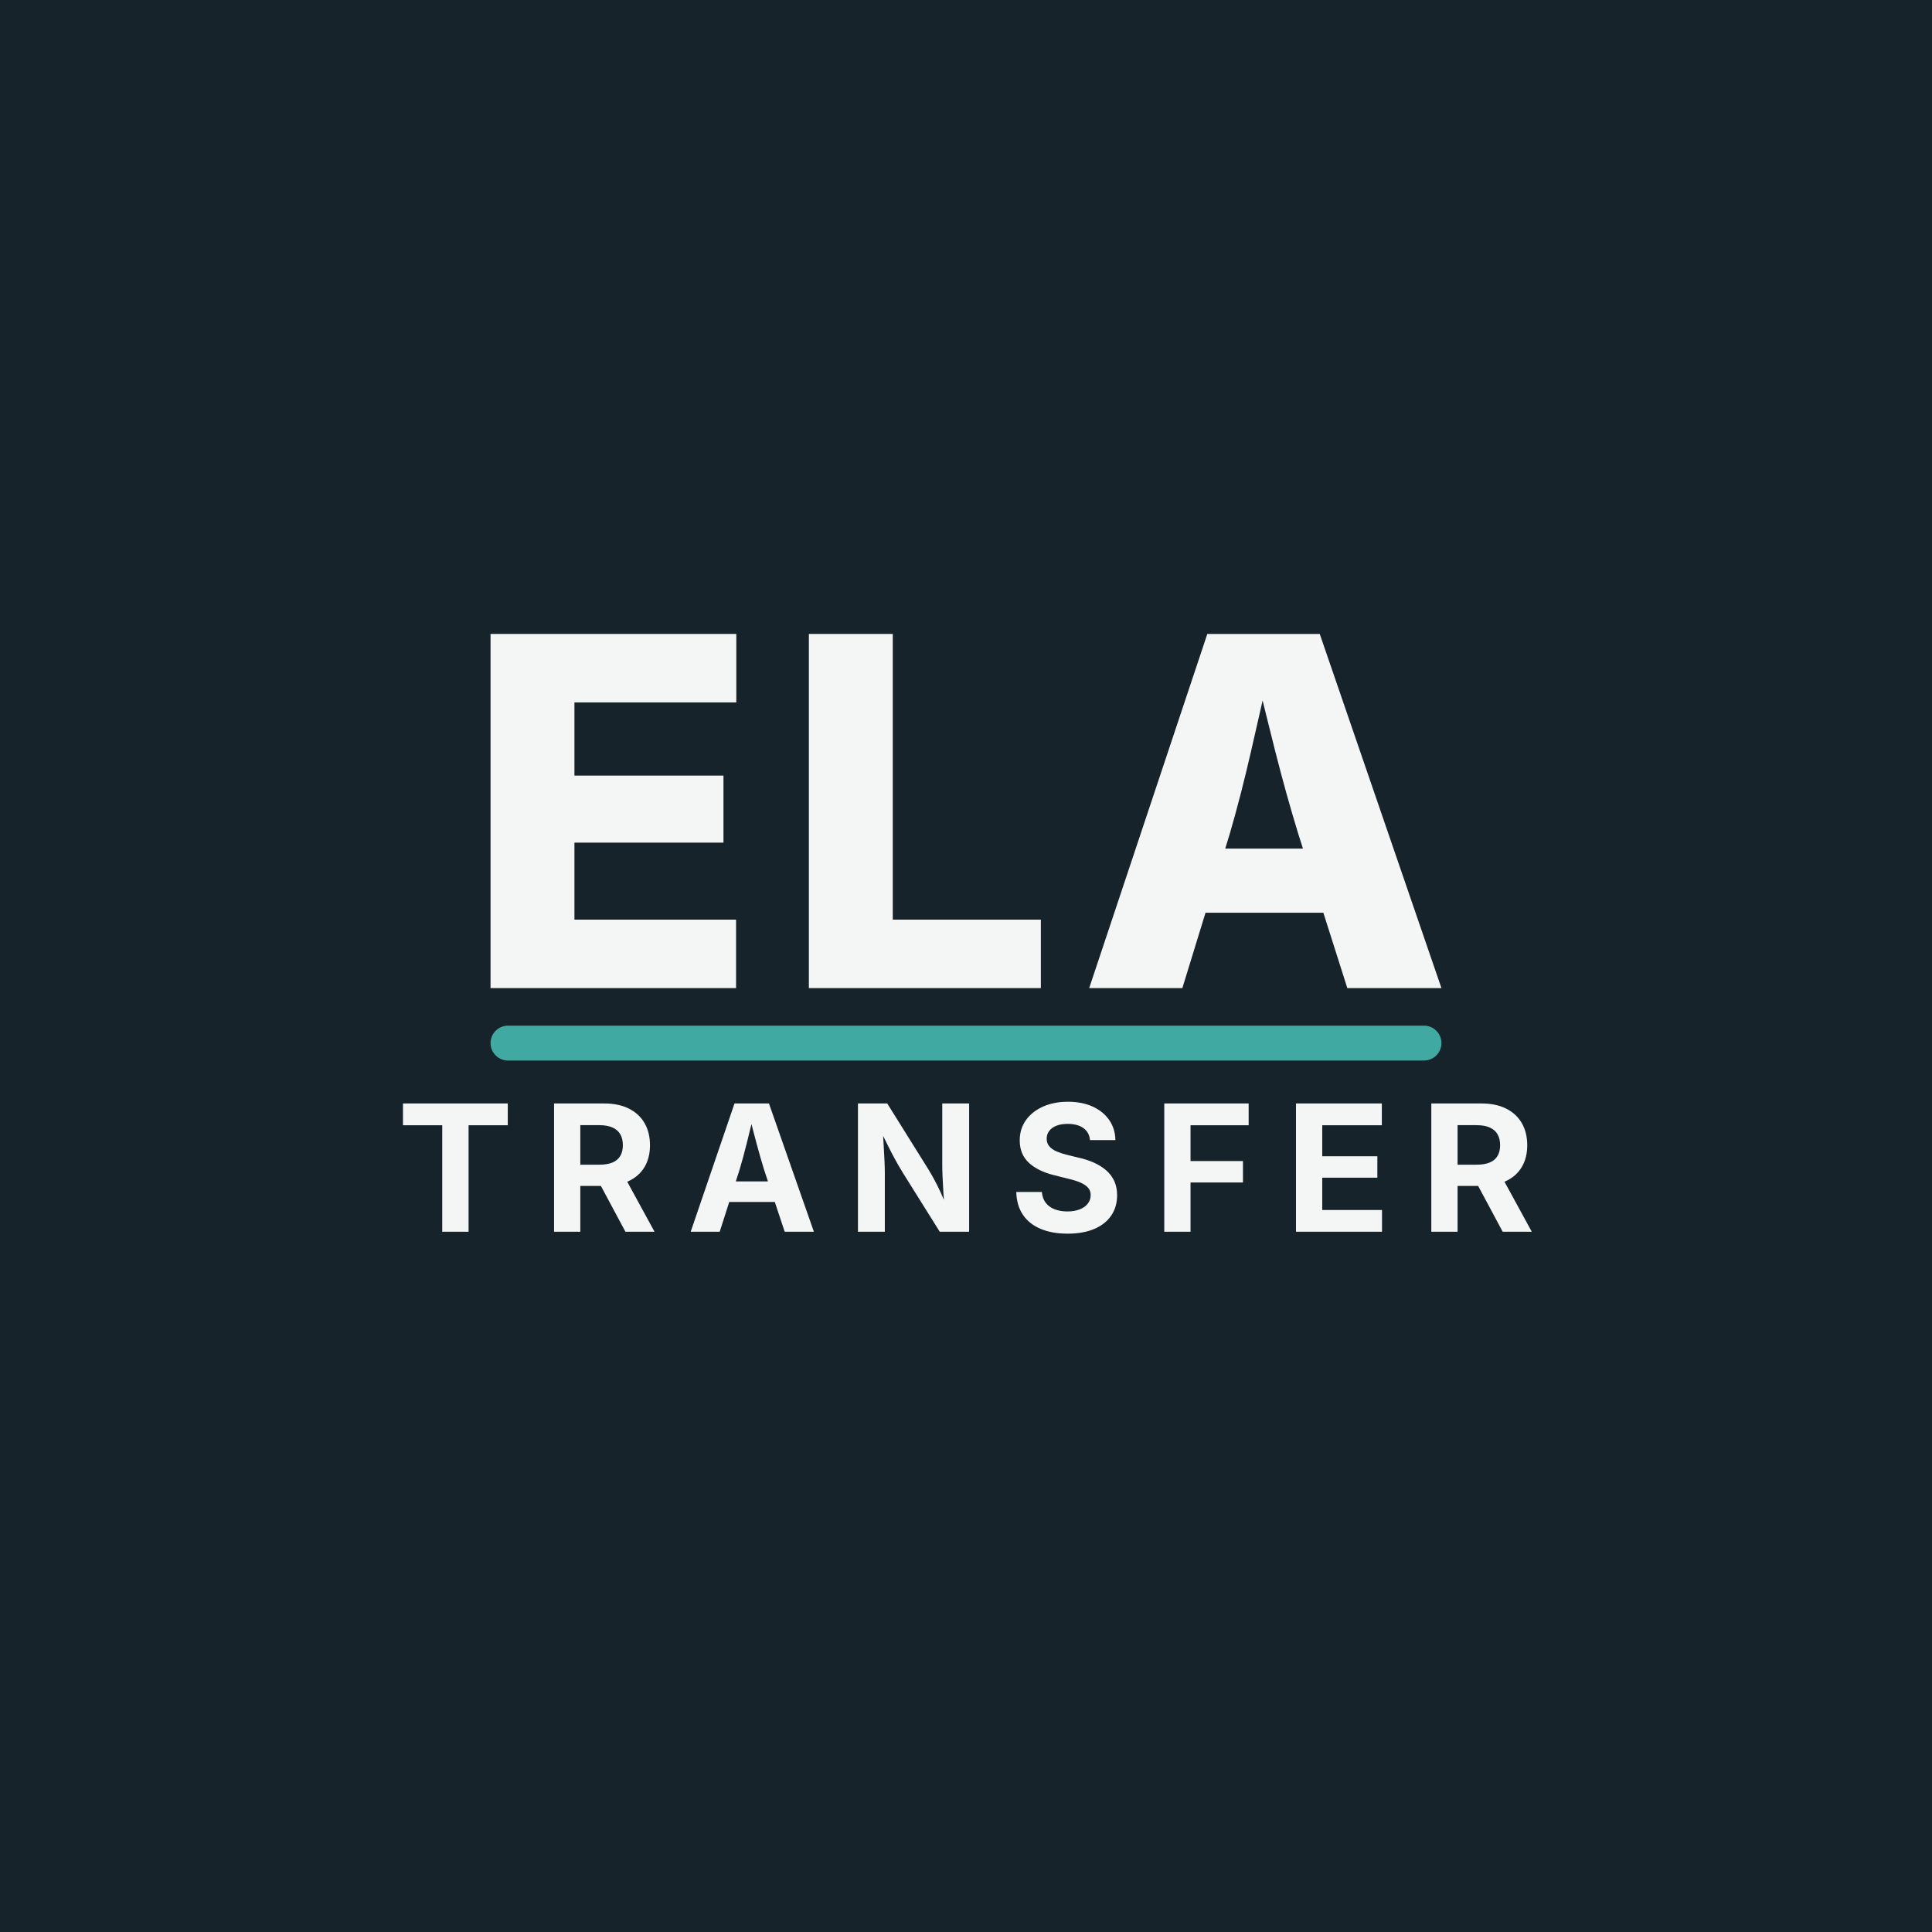
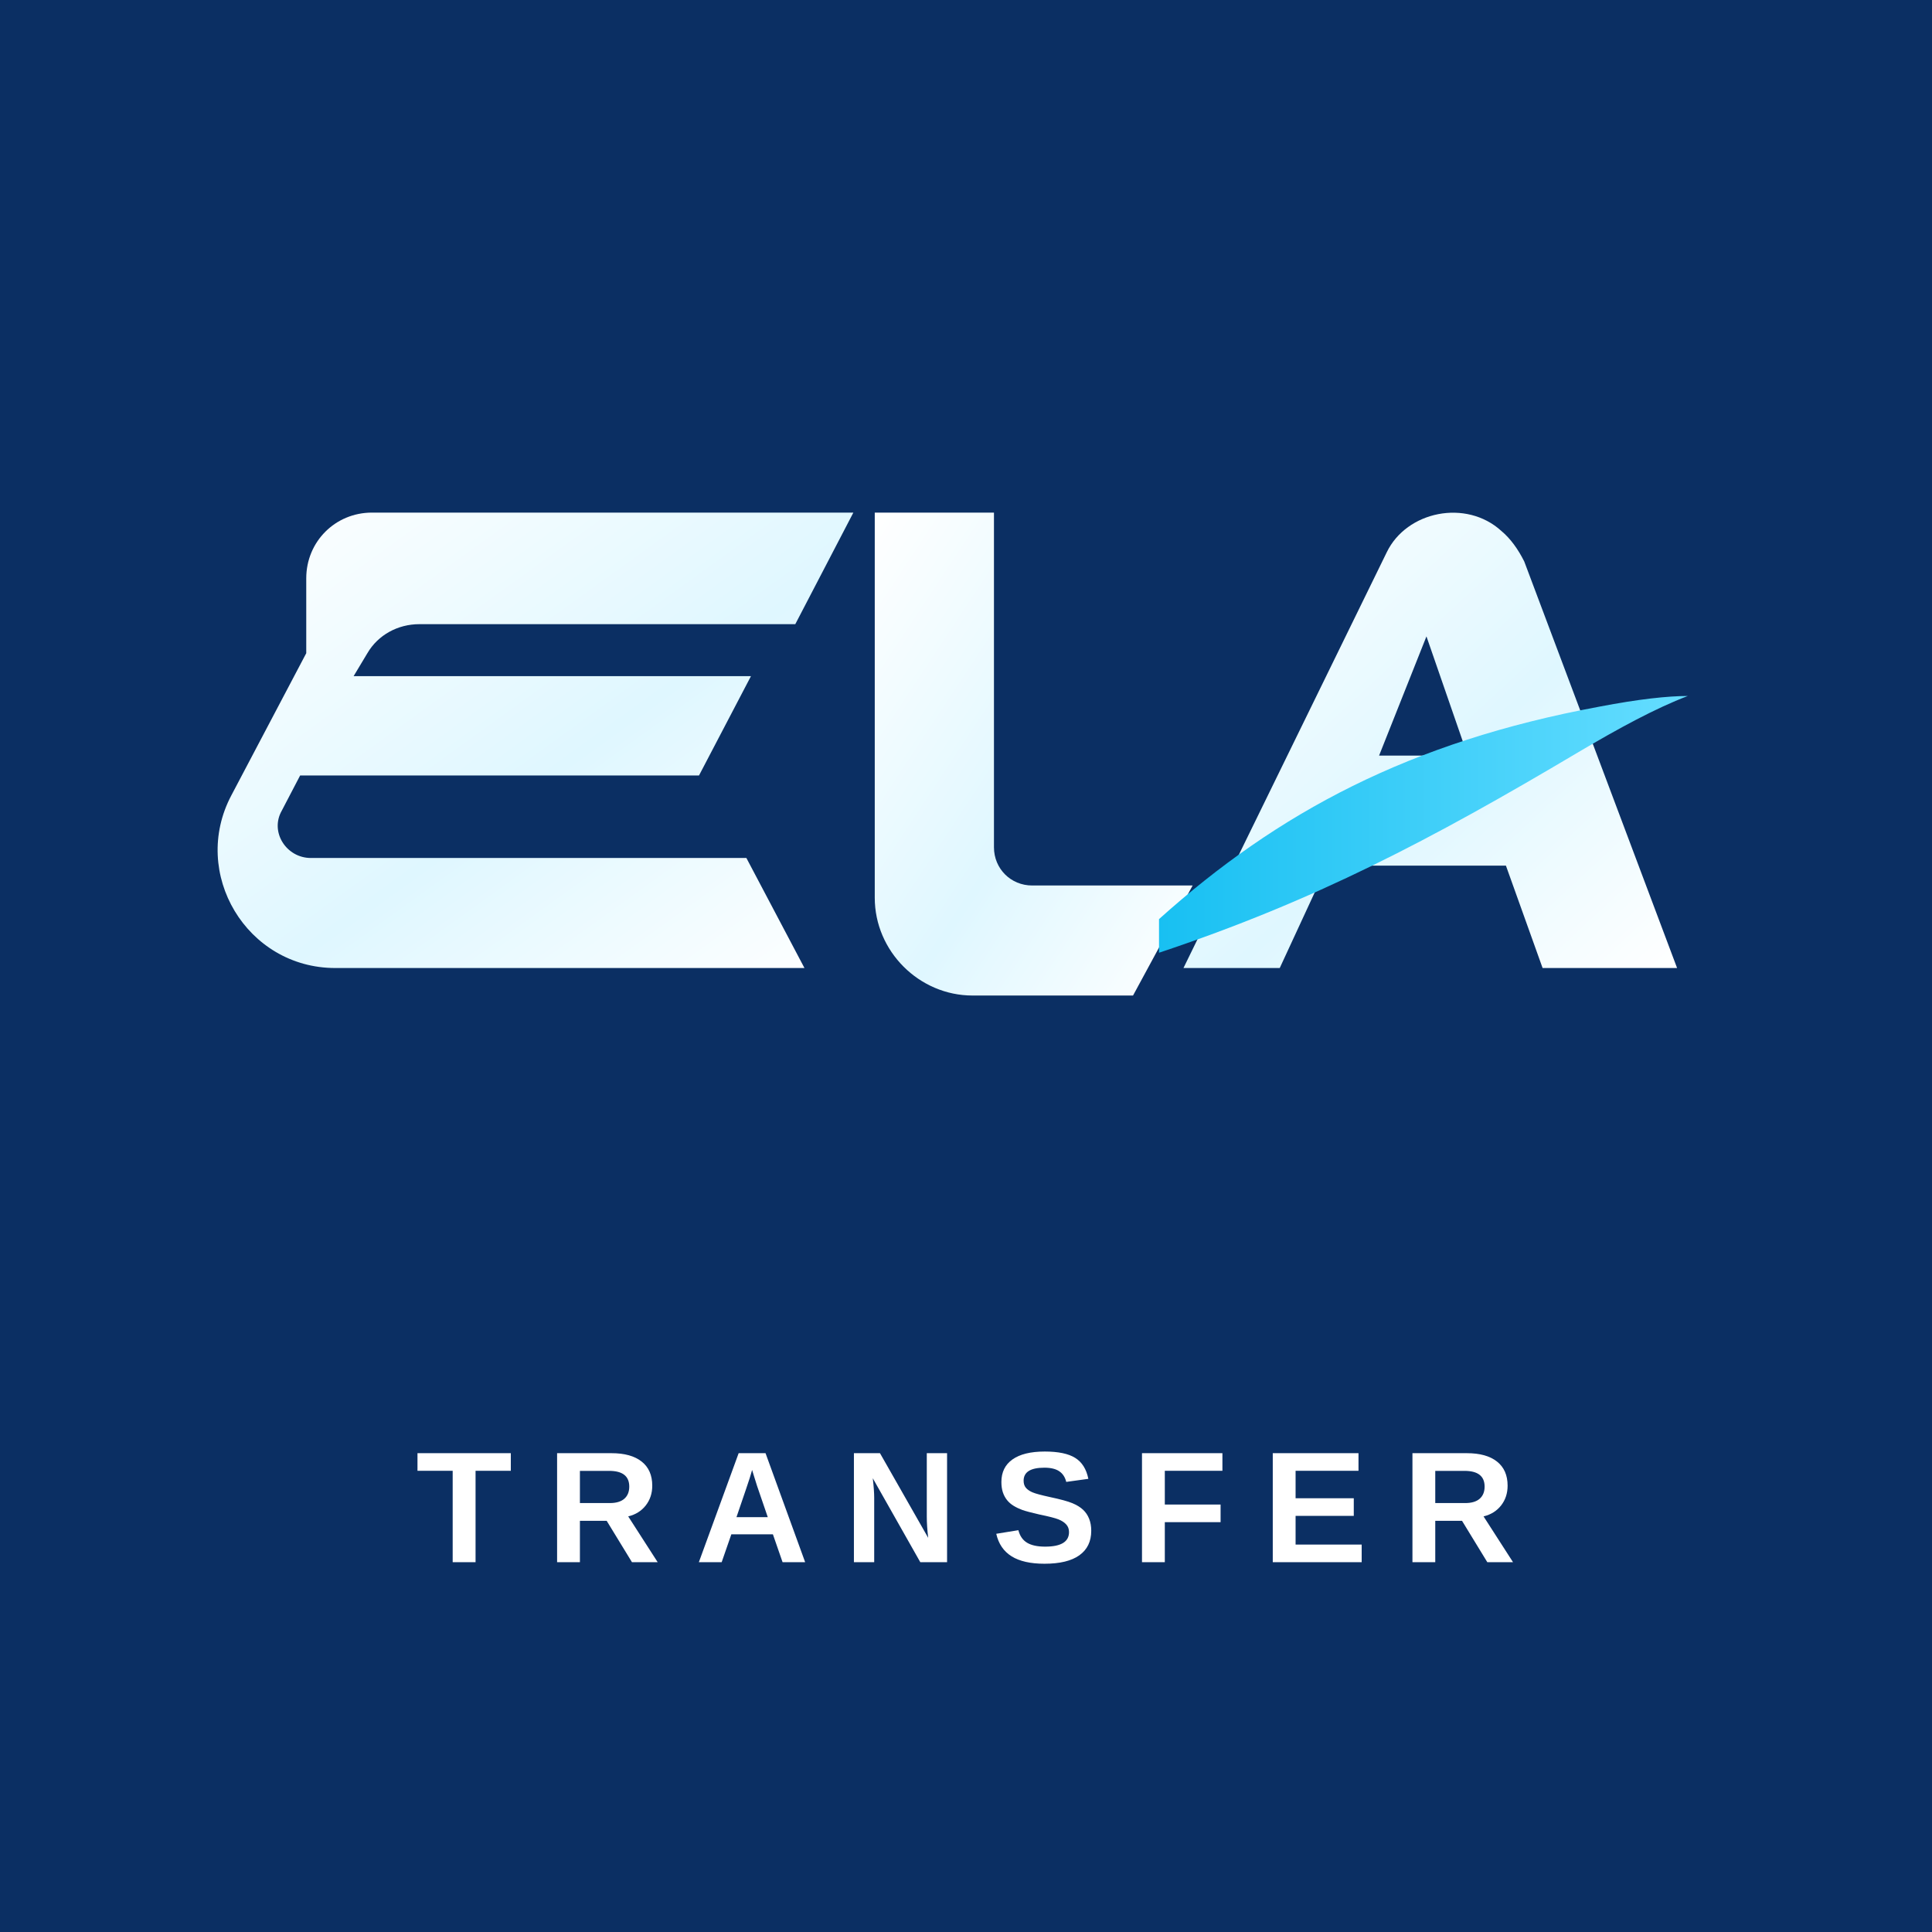
- <svg xmlns="http://www.w3.org/2000/svg" viewBox="0 0 512 512" width="512" height="512" role="img" aria-label="Elatransfer">
-   <rect width="512" height="512" fill="#16232B" />
-   <g transform="translate(122.69 168.00) scale(0.71103)">
-     <path d="M10.277 132.0V0.0H101.879V25.514H41.549V52.8H97.095V77.783H41.549V106.486H101.791V132.0Z" fill="#F4F6F5" />
-     <path d="M128.926 132.0V0.0H160.199V106.486H215.391V132.0Z" fill="#F4F6F5" />
-     <path d="M233.401 132.0 277.431 0.0H319.334L364.693 132.0H329.611L311.272 74.328Q306.843 59.887 302.723 43.631Q298.604 27.374 294.44 9.922H301.439Q297.452 27.463 293.732 43.719Q290.011 59.976 285.847 74.328L268.129 132.0ZM263.345 103.917V79.997H334.838V103.917Z" fill="#F4F6F5" />
+ <svg xmlns="http://www.w3.org/2000/svg" viewBox="0 0 512 512" role="img" aria-label="ELA Transfer">
+   <defs>
+     <linearGradient id="g" x1="0" y1="0" x2="1" y2="1">
+       <stop offset="0" stop-color="#ffffff" />
+       <stop offset="0.55" stop-color="#dff7ff" />
+       <stop offset="1" stop-color="#ffffff" />
+     </linearGradient>
+     <linearGradient id="c" x1="0" y1="0" x2="1" y2="0">
+       <stop offset="0" stop-color="#18c0f2" />
+       <stop offset="1" stop-color="#65ddff" />
+     </linearGradient>
+   </defs>
+   <rect width="512" height="512" fill="#0b2f63" />
+   <g transform="translate(52 116) scale(.405)">
+     <g fill="url(#g)">
+       <path d="M72 92c0-24 19-43 43-43h315l-38 73H146c-14 0-27 7-34 19l-9 15h260l-34 65H68l-12 23c-8 14 3 31 19 31h285l38 72H91c-58 0-95-62-68-113l49-93c0-1 0-2 0-3V92z" />
+       <path d="M444 49h78v219c0 14 11 25 25 25h105l-39 72h-105c-35 0-64-29-64-64z" />
+       <path d="M646 347 779 75c13-27 52-35 75-14 6 5 11 12 15 20l100 266h-88l-24-67H740l-31 67zm128-139h58l-27-78z" />
+     </g>
+     <path d="M630 315c78-70 164-116 288-139 26-5 45-7 58-7-21 8-45 21-72 37-96 57-172 97-274 131z" fill="url(#c)" />
  </g>
-   <rect x="130.00" y="271.81" width="252.00" height="9.24" rx="4.62" fill="#3FA9A2" />
-   <g transform="translate(105.08 292.43) scale(0.022819)">
-     <path d="M75.0 253V0H1292.0V253H837.0V1490H531.0V253Z M1829.68 1490V0H2410.68Q2580.68 0 2699.68 60.0Q2818.68 120 2881.18 229.0Q2943.68 338 2943.68 485Q2943.68 632 2880.18 738.5Q2816.68 845 2696.18 901.5Q2575.68 958 2403.68 958H2009.68V711H2354.68Q2448.68 711 2508.68 685.5Q2568.68 660 2598.68 609.5Q2628.68 559 2628.68 485Q2628.68 409 2598.68 357.5Q2568.68 306 2508.18 279.0Q2447.68 252 2353.68 252H2134.68V1490ZM2658.68 1490 2295.68 812H2626.68L2996.68 1490Z M3416.36 1490 3925.36 0H4325.36L4847.36 1490H4508.36L4269.36 771Q4226.36 632 4181.86 466.5Q4137.36 301 4088.36 105H4155.36Q4107.36 302 4065.86 468.5Q4024.36 635 3983.36 771L3753.36 1490ZM3734.36 1144V905H4529.36V1144Z M5359.04 1490V0H5699.04L6170.04 754Q6206.04 812 6243.04 880.0Q6280.04 948 6318.54 1031.0Q6357.04 1114 6395.04 1218H6364.04Q6357.04 1135 6351.54 1041.0Q6346.04 947 6342.04 861.0Q6338.04 775 6338.04 715V0H6650.04V1490H6309.04L5881.04 806Q5834.04 729 5794.04 656.5Q5754.04 584 5710.54 496.5Q5667.04 409 5607.04 287H5646.04Q5652.04 395 5658.04 494.0Q5664.04 593 5667.54 673.5Q5671.04 754 5671.04 805V1490Z M7793.72 1512Q7614.72 1512 7482.22 1457.0Q7349.72 1402 7275.72 1294.0Q7201.72 1186 7197.72 1028H7494.72Q7500.72 1103 7539.72 1153.5Q7578.72 1204 7643.72 1229.0Q7708.72 1254 7790.72 1254Q7872.72 1254 7933.22 1230.5Q7993.72 1207 8027.72 1164.0Q8061.72 1121 8061.72 1064Q8061.72 1013 8031.22 978.5Q8000.72 944 7943.72 919.0Q7886.72 894 7804.72 875L7640.72 834Q7451.72 788 7344.72 689.5Q7237.72 591 7237.72 429Q7237.72 294 7310.22 193.0Q7382.72 92 7509.22 36.0Q7635.72 -20 7797.72 -20Q7962.72 -20 8085.72 36.5Q8208.72 93 8277.72 193.5Q8346.72 294 8348.72 425H8053.72Q8045.72 335 7977.22 286.0Q7908.72 237 7794.72 237Q7717.72 237 7662.72 259.0Q7607.72 281 7579.22 320.0Q7550.72 359 7550.72 409Q7550.72 464 7583.72 500.5Q7616.72 537 7671.72 559.5Q7726.72 582 7788.72 597L7923.72 630Q8017.72 651 8098.72 687.0Q8179.72 723 8240.72 775.5Q8301.72 828 8335.22 900.0Q8368.72 972 8368.72 1066Q8368.72 1201 8300.72 1301.5Q8232.72 1402 8103.72 1457.0Q7974.72 1512 7793.72 1512Z M8916.4 1490V0H9896.4V253H9221.4V669H9830.4V918H9221.4V1490Z M10446.08 1490V0H11443.08V253H10751.08V613H11391.08V862H10751.08V1237H11445.08V1490Z M12017.76 1490V0H12598.76Q12768.76 0 12887.76 60.0Q13006.76 120 13069.26 229.0Q13131.76 338 13131.76 485Q13131.76 632 13068.26 738.5Q13004.76 845 12884.26 901.5Q12763.76 958 12591.76 958H12197.76V711H12542.76Q12636.76 711 12696.76 685.5Q12756.76 660 12786.76 609.5Q12816.76 559 12816.76 485Q12816.76 409 12786.76 357.5Q12756.76 306 12696.26 279.0Q12635.76 252 12541.76 252H12322.76V1490ZM12846.76 1490 12483.76 812H12814.76L13184.76 1490Z" fill="#F4F6F5" />
-   </g>
+   <text x="256" y="414" text-anchor="middle" font-family="Arial,Helvetica,sans-serif" font-size="42" font-weight="700" letter-spacing="9" fill="#fff">TRANSFER</text>
</svg>
